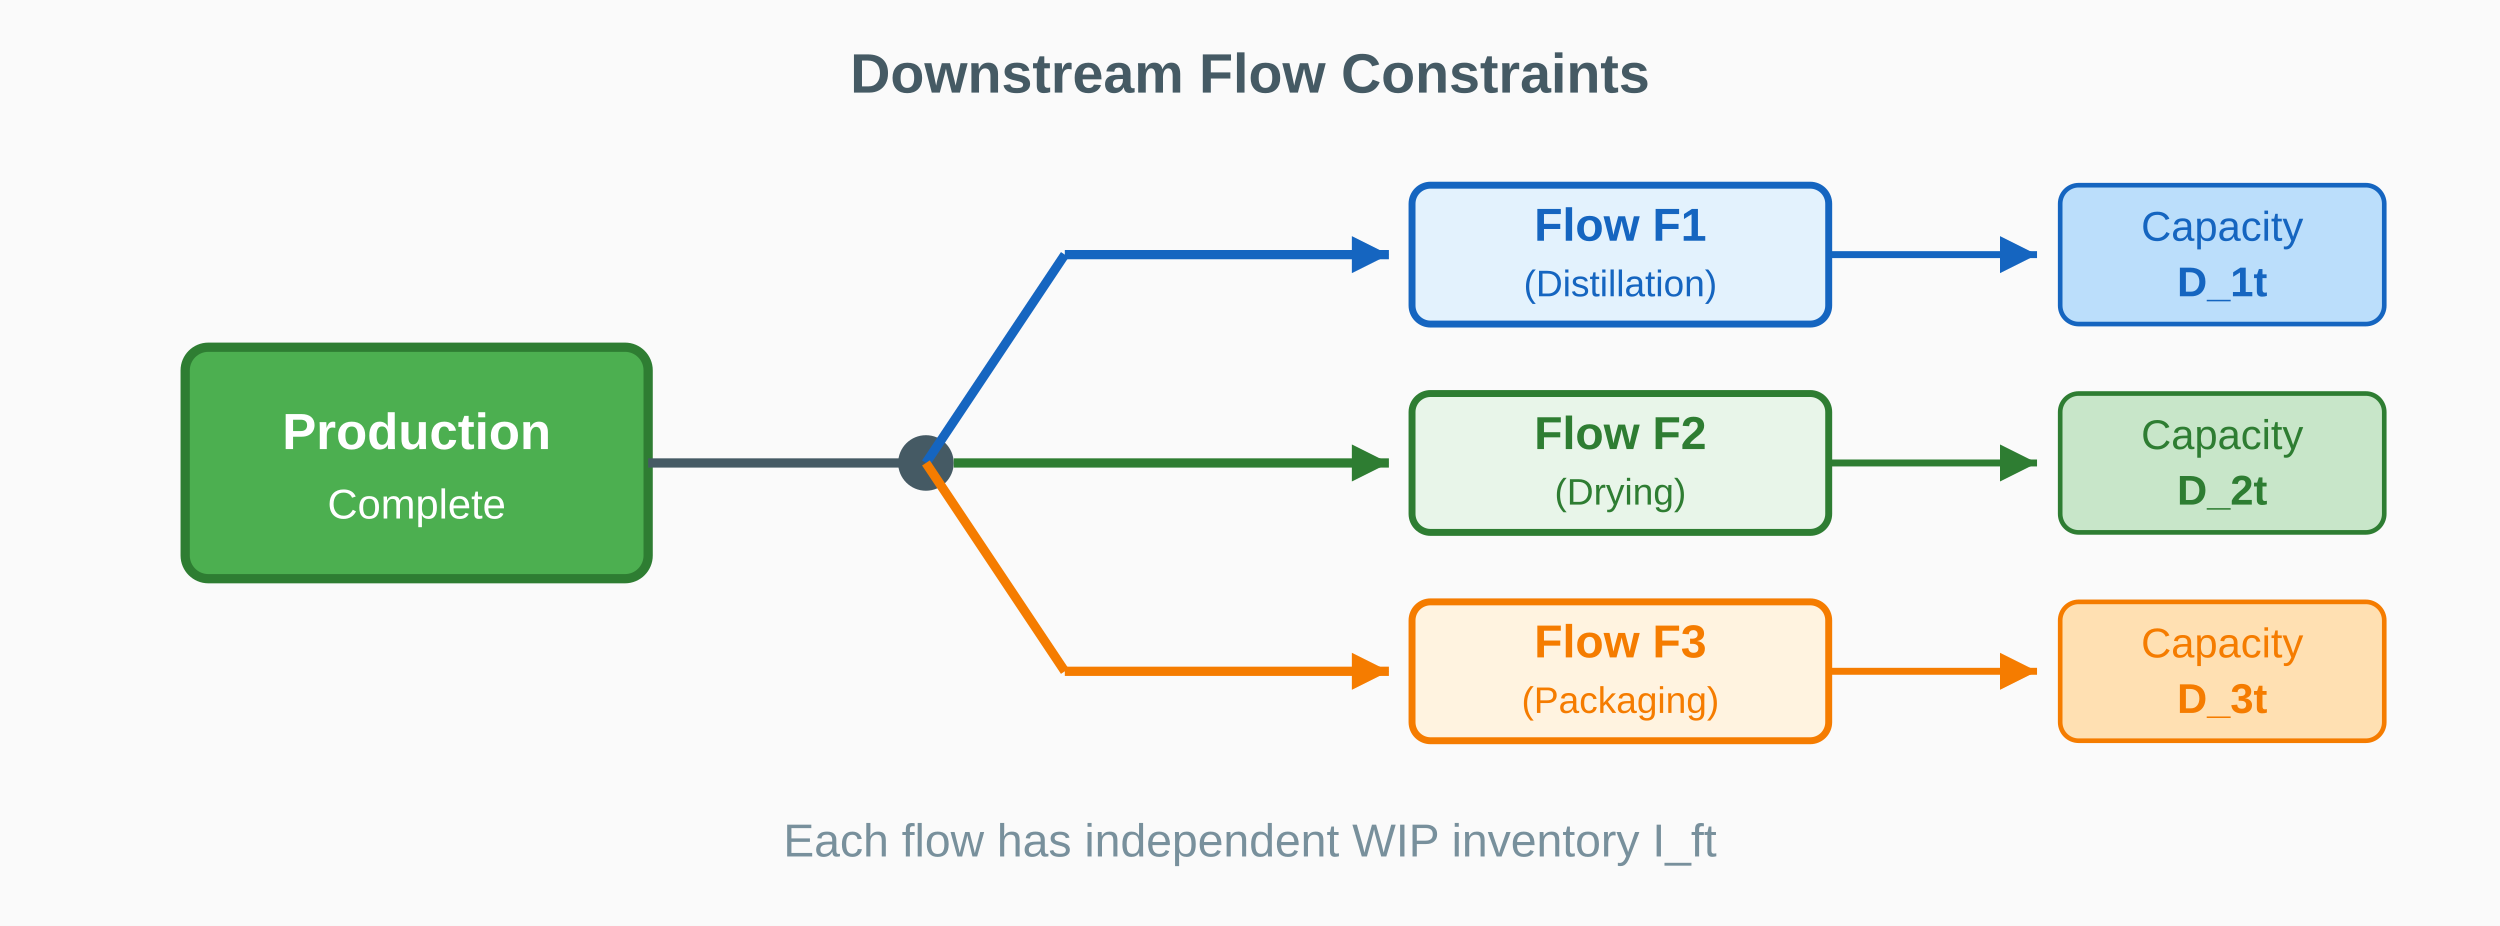
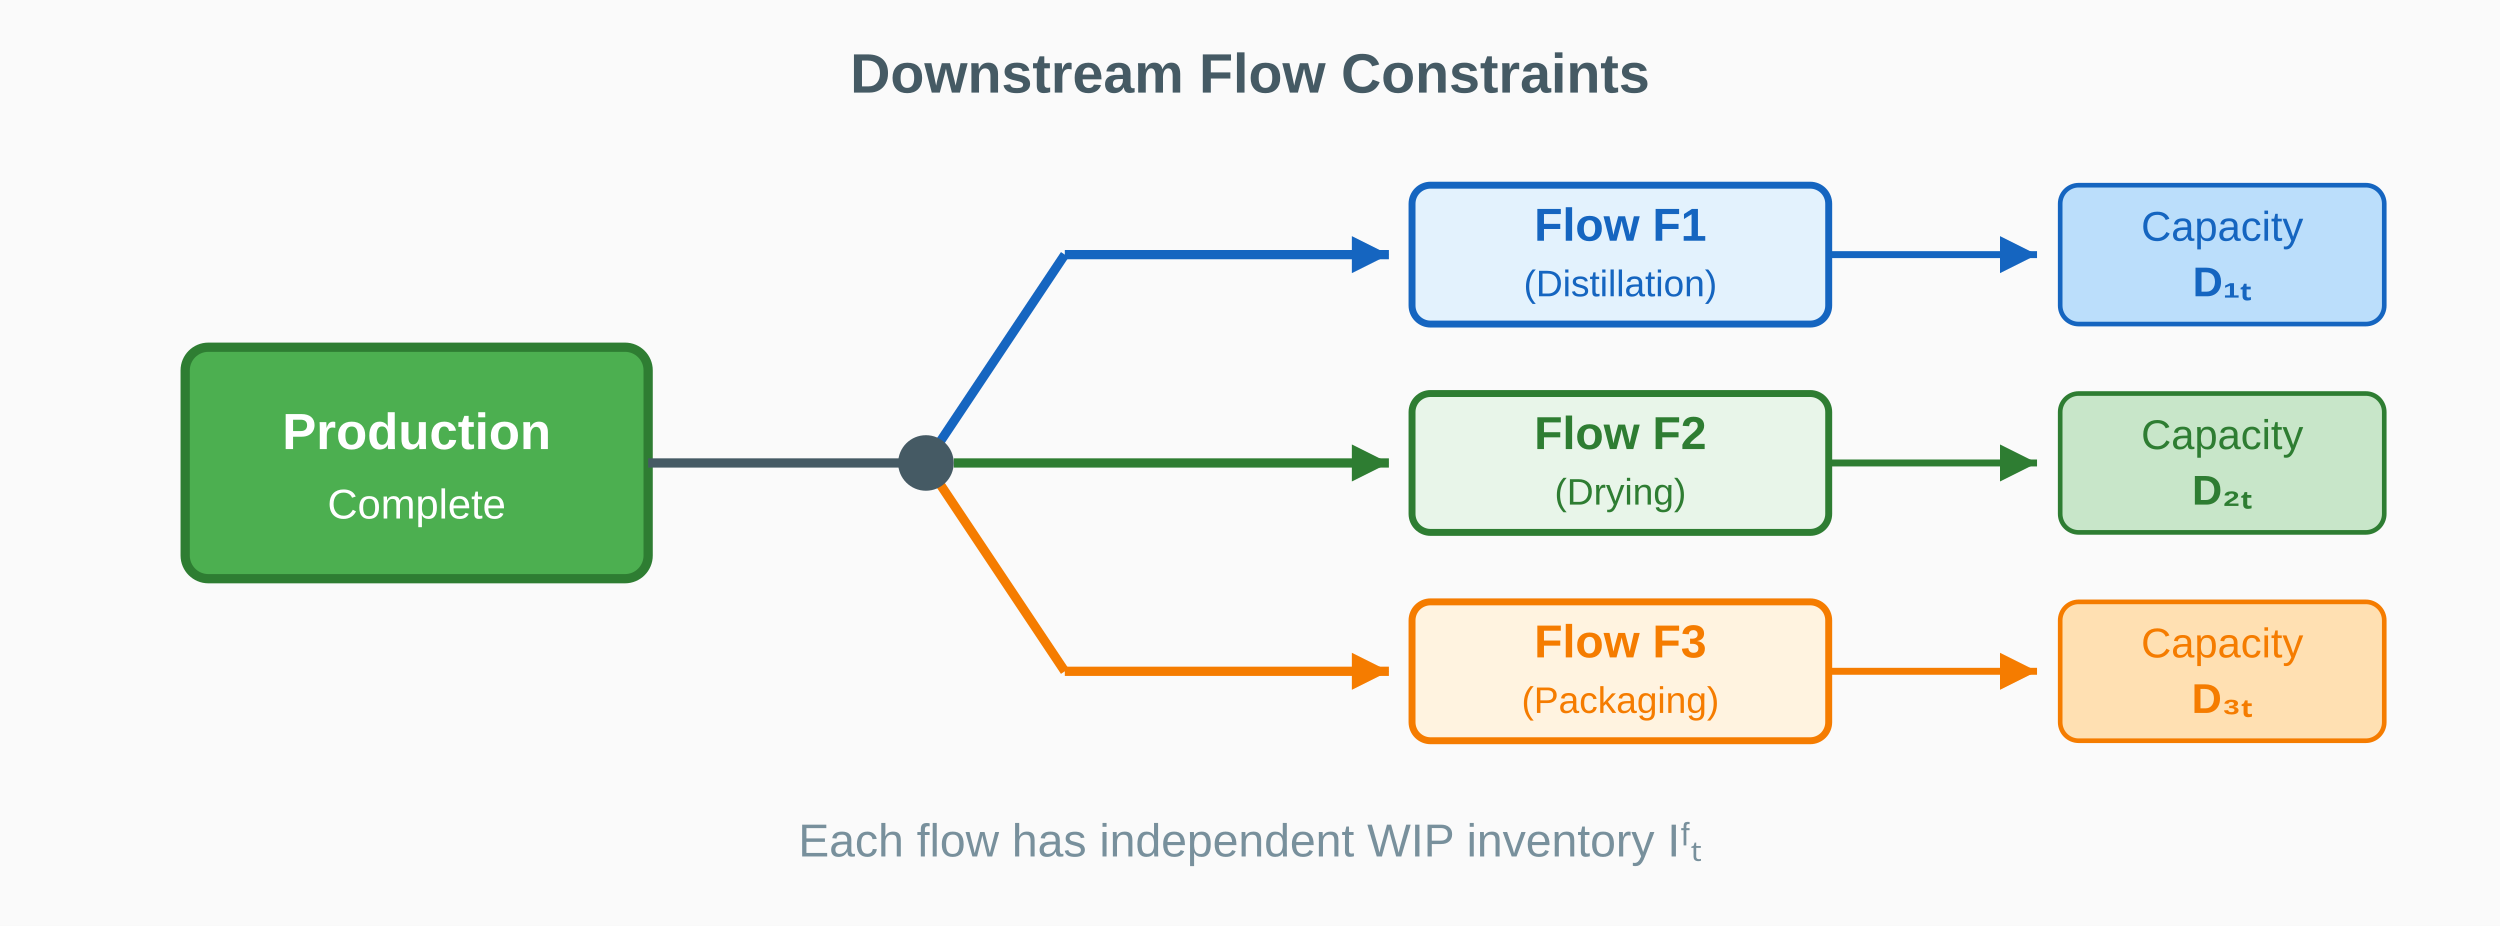
<svg xmlns="http://www.w3.org/2000/svg" viewBox="0 0 540 200" font-family="Arial, sans-serif">
  <rect width="540" height="200" fill="#FAFAFA" />
  <text x="270" y="20" font-size="12" text-anchor="middle" font-weight="bold" fill="#455A64">Downstream Flow Constraints</text>
  <rect x="40" y="75" width="100" height="50" rx="5" fill="#4CAF50" stroke="#2E7D32" stroke-width="2" />
  <text x="90" y="97" font-size="11" text-anchor="middle" font-weight="bold" fill="white">Production</text>
  <text x="90" y="112" font-size="9" text-anchor="middle" fill="white">Complete</text>
  <line x1="140" y1="100" x2="200" y2="100" stroke="#455A64" stroke-width="2" />
-   <circle cx="200" cy="100" r="6" fill="#455A64" />
  <line x1="200" y1="100" x2="230" y2="55" stroke="#1565C0" stroke-width="2" />
  <line x1="230" y1="55" x2="300" y2="55" stroke="#1565C0" stroke-width="2" />
  <polygon points="300,55 292,51 292,59" fill="#1565C0" />
  <rect x="305" y="40" width="90" height="30" rx="4" fill="#E3F2FD" stroke="#1565C0" stroke-width="1.5" />
  <text x="350" y="52" font-size="10" text-anchor="middle" font-weight="bold" fill="#1565C0">Flow F1</text>
  <text x="350" y="64" font-size="8" text-anchor="middle" fill="#1565C0">(Distillation)</text>
  <line x1="395" y1="55" x2="440" y2="55" stroke="#1565C0" stroke-width="1.5" />
  <polygon points="440,55 432,51 432,59" fill="#1565C0" />
  <rect x="445" y="40" width="70" height="30" rx="4" fill="#BBDEFB" stroke="#1565C0" stroke-width="1" />
  <text x="480" y="52" font-size="9" text-anchor="middle" fill="#1565C0">Capacity</text>
-   <text x="480" y="64" font-size="9" text-anchor="middle" font-weight="bold" fill="#1565C0">D_1t</text>
+   <text x="480" y="64" font-size="9" text-anchor="middle" font-weight="bold" fill="#1565C0">D₁ₜ</text>
  <line x1="206" y1="100" x2="300" y2="100" stroke="#2E7D32" stroke-width="2" />
  <polygon points="300,100 292,96 292,104" fill="#2E7D32" />
  <rect x="305" y="85" width="90" height="30" rx="4" fill="#E8F5E9" stroke="#2E7D32" stroke-width="1.5" />
  <text x="350" y="97" font-size="10" text-anchor="middle" font-weight="bold" fill="#2E7D32">Flow F2</text>
  <text x="350" y="109" font-size="8" text-anchor="middle" fill="#2E7D32">(Drying)</text>
  <line x1="395" y1="100" x2="440" y2="100" stroke="#2E7D32" stroke-width="1.5" />
  <polygon points="440,100 432,96 432,104" fill="#2E7D32" />
  <rect x="445" y="85" width="70" height="30" rx="4" fill="#C8E6C9" stroke="#2E7D32" stroke-width="1" />
  <text x="480" y="97" font-size="9" text-anchor="middle" fill="#2E7D32">Capacity</text>
-   <text x="480" y="109" font-size="9" text-anchor="middle" font-weight="bold" fill="#2E7D32">D_2t</text>
+   <text x="480" y="109" font-size="9" text-anchor="middle" font-weight="bold" fill="#2E7D32">D₂ₜ</text>
  <line x1="200" y1="100" x2="230" y2="145" stroke="#F57C00" stroke-width="2" />
  <line x1="230" y1="145" x2="300" y2="145" stroke="#F57C00" stroke-width="2" />
  <polygon points="300,145 292,141 292,149" fill="#F57C00" />
  <rect x="305" y="130" width="90" height="30" rx="4" fill="#FFF3E0" stroke="#F57C00" stroke-width="1.5" />
  <text x="350" y="142" font-size="10" text-anchor="middle" font-weight="bold" fill="#F57C00">Flow F3</text>
  <text x="350" y="154" font-size="8" text-anchor="middle" fill="#F57C00">(Packaging)</text>
  <line x1="395" y1="145" x2="440" y2="145" stroke="#F57C00" stroke-width="1.5" />
  <polygon points="440,145 432,141 432,149" fill="#F57C00" />
  <rect x="445" y="130" width="70" height="30" rx="4" fill="#FFE0B2" stroke="#F57C00" stroke-width="1" />
  <text x="480" y="142" font-size="9" text-anchor="middle" fill="#F57C00">Capacity</text>
-   <text x="480" y="154" font-size="9" text-anchor="middle" font-weight="bold" fill="#F57C00">D_3t</text>
-   <text x="270" y="185" font-size="10" text-anchor="middle" fill="#78909C">Each flow has independent WIP inventory I_ft</text>
+   <text x="480" y="154" font-size="9" text-anchor="middle" font-weight="bold" fill="#F57C00">D₃ₜ</text>
+   <circle cx="200" cy="100" r="6" fill="#455A64" />
+   <text x="270" y="185" font-size="10" text-anchor="middle" fill="#78909C">Each flow has independent WIP inventory Iᶠₜ</text>
</svg>
